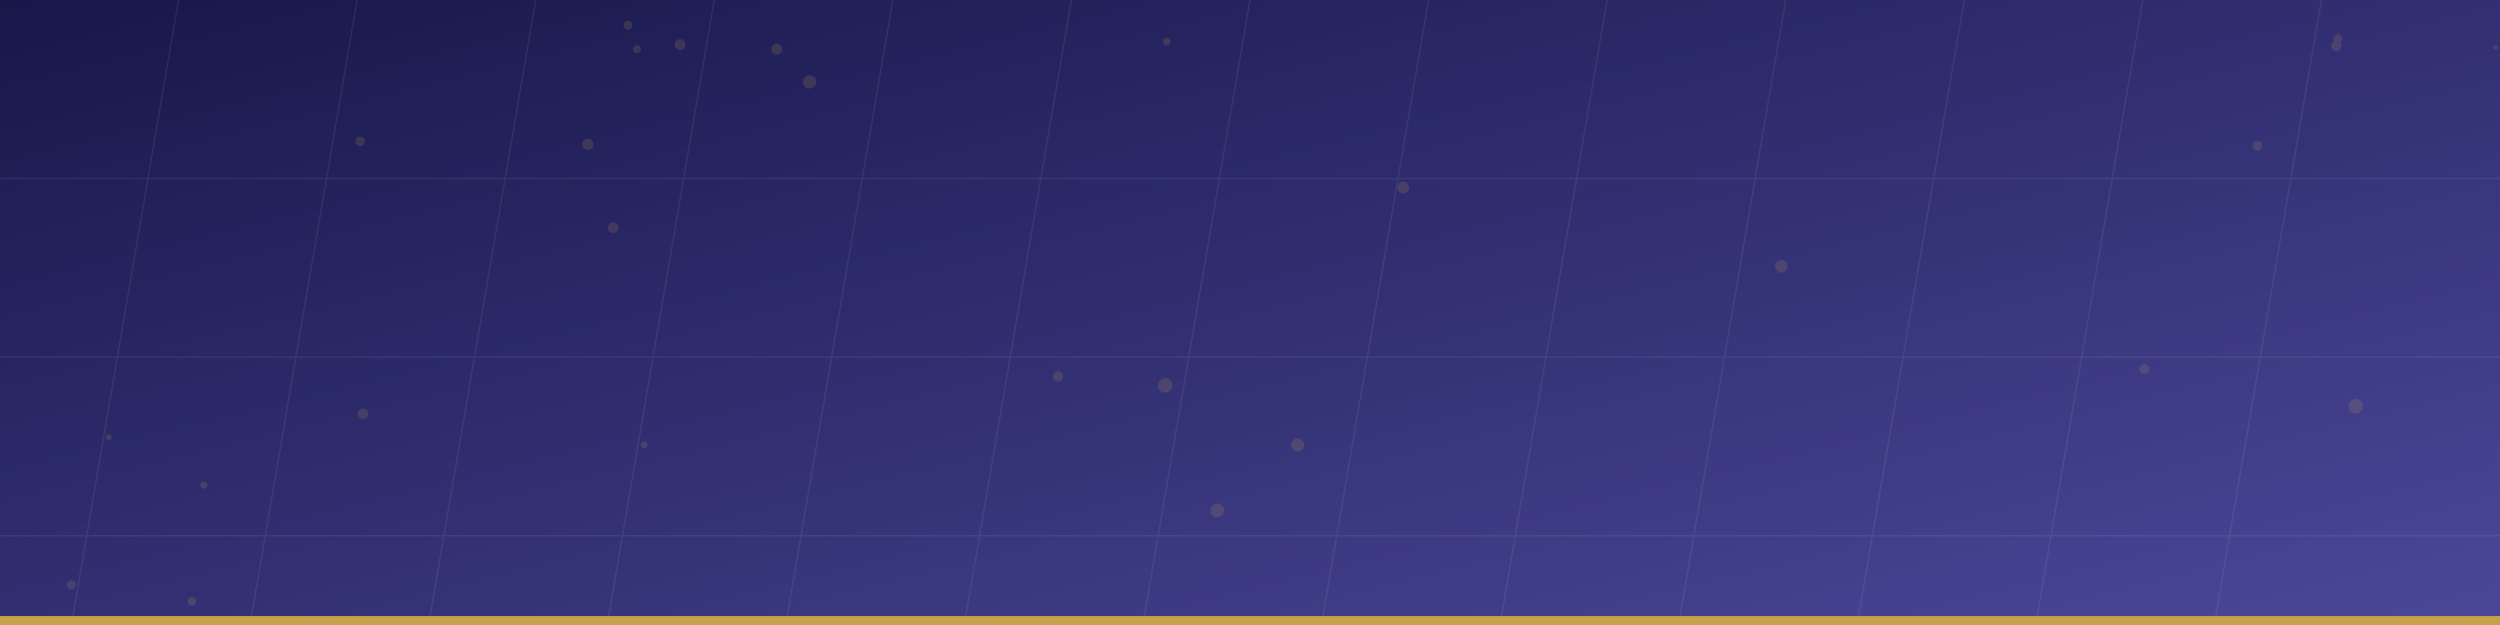
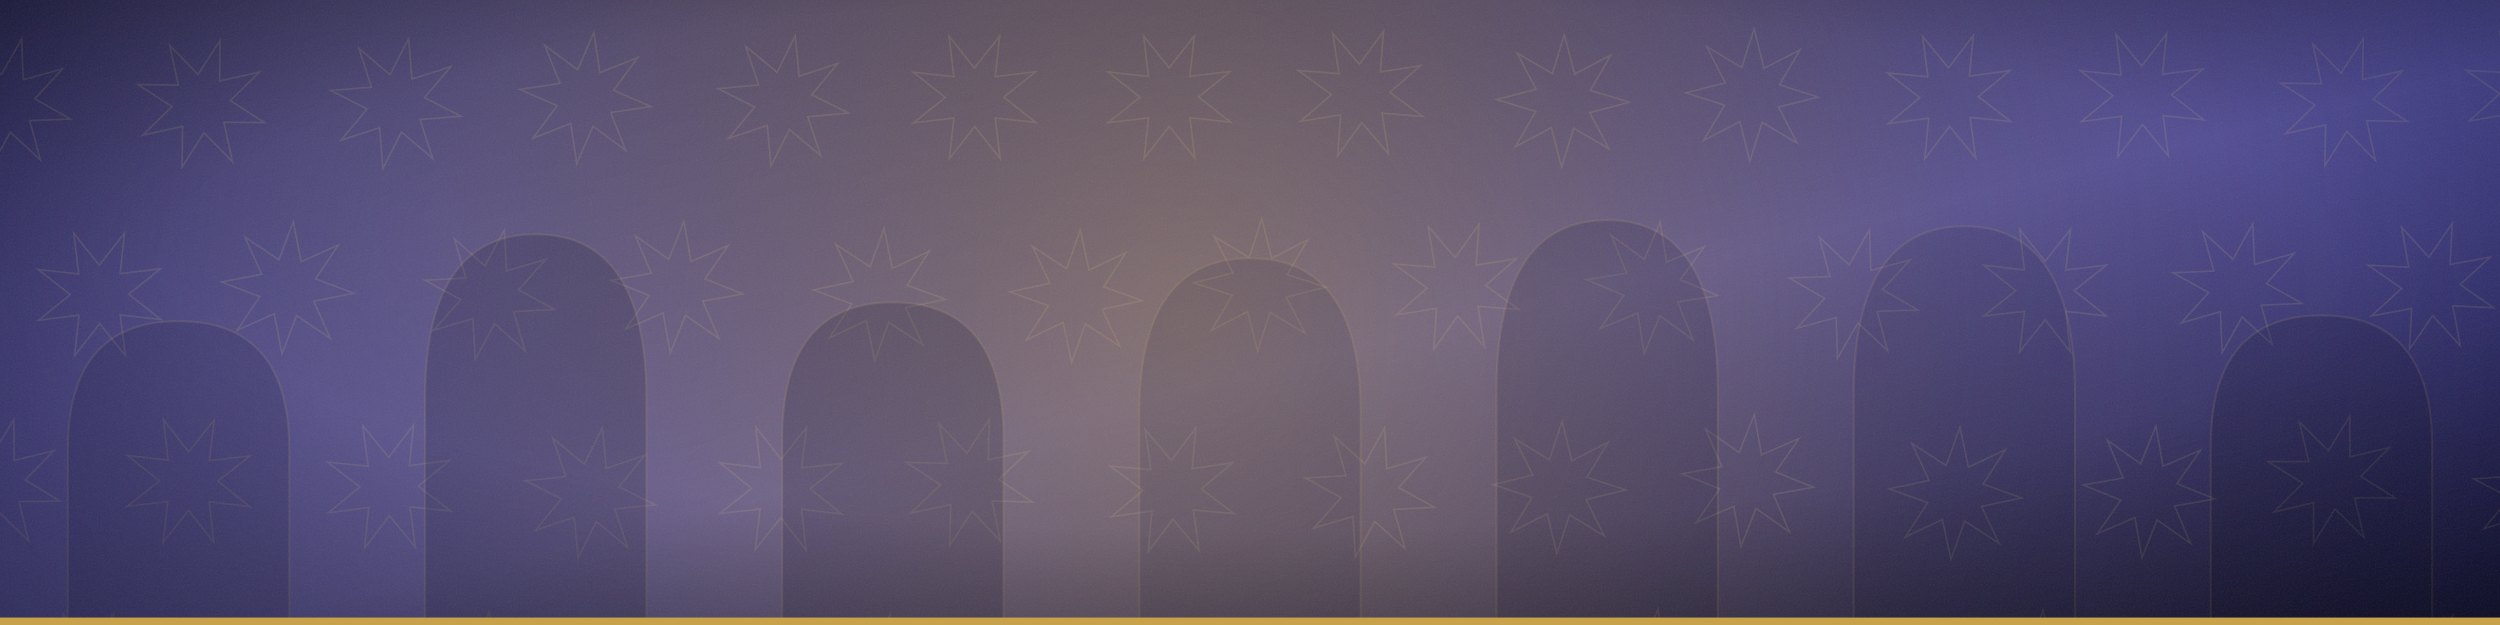
<svg xmlns="http://www.w3.org/2000/svg" width="1680" height="420" viewBox="0 0 1680 420" role="img">
  <defs>
-     <linearGradient id="g23" x1="0" y1="0" x2="1" y2="1">
-       <stop offset="0%" stop-color="#18174a" />
-       <stop offset="100%" stop-color="#4b4899" />
+     <linearGradient id="b23" x1="0" y1="0" x2="1" y2="1">
+       <stop offset="0%" stop-color="#121139" />
+       <stop offset="55%" stop-color="#4b4899" />
+       <stop offset="100%" stop-color="#121139" />
    </linearGradient>
+     <radialGradient id="bloom230">
+       <stop offset="0%" stop-color="#4b4899" stop-opacity="0.85" />
+       <stop offset="60%" stop-color="#4b4899" stop-opacity="0.22" />
+       <stop offset="100%" stop-color="#4b4899" stop-opacity="0" />
+     </radialGradient>
+     <radialGradient id="bloom231">
+       <stop offset="0%" stop-color="#6f6bb8" stop-opacity="0.85" />
+       <stop offset="60%" stop-color="#6f6bb8" stop-opacity="0.22" />
+       <stop offset="100%" stop-color="#6f6bb8" stop-opacity="0" />
+     </radialGradient>
+     <radialGradient id="bloom232">
+       <stop offset="0%" stop-color="#c8a24b" stop-opacity="0.85" />
+       <stop offset="60%" stop-color="#c8a24b" stop-opacity="0.22" />
+       <stop offset="100%" stop-color="#c8a24b" stop-opacity="0" />
+     </radialGradient>
+     <radialGradient id="b23v" cx="50%" cy="42%" r="78%">
+       <stop offset="55%" stop-color="#000000" stop-opacity="0" />
+       <stop offset="100%" stop-color="#000000" stop-opacity="0.42" />
+     </radialGradient>
+     <filter id="b23g" x="0" y="0" width="100%" height="100%">
+       <feTurbulence type="fractalNoise" baseFrequency="0.85" numOctaves="3" stitchTiles="stitch" result="n" />
+       <feColorMatrix type="saturate" values="0" in="n" result="g" />
+       <feComponentTransfer in="g" result="t">
+         <feFuncA type="linear" slope="0.16" />
+       </feComponentTransfer>
+     </filter>
  </defs>
-   <rect width="1680" height="420" fill="url(#g23)" />
-   <g stroke="#ffffff" stroke-width="1" opacity="0.07">
-     <line x1="120" y1="0" x2="48" y2="420" />
-     <line x1="240" y1="0" x2="168" y2="420" />
-     <line x1="360" y1="0" x2="288" y2="420" />
-     <line x1="480" y1="0" x2="408" y2="420" />
-     <line x1="600" y1="0" x2="528" y2="420" />
-     <line x1="720" y1="0" x2="648" y2="420" />
-     <line x1="840" y1="0" x2="768" y2="420" />
-     <line x1="960" y1="0" x2="888" y2="420" />
-     <line x1="1080" y1="0" x2="1008" y2="420" />
-     <line x1="1200" y1="0" x2="1128" y2="420" />
-     <line x1="1320" y1="0" x2="1248" y2="420" />
-     <line x1="1440" y1="0" x2="1368" y2="420" />
-     <line x1="1560" y1="0" x2="1488" y2="420" />
-     <line x1="0" y1="120" x2="1680" y2="120" />
-     <line x1="0" y1="240" x2="1680" y2="240" />
-     <line x1="0" y1="360" x2="1680" y2="360" />
+   <rect width="1680" height="420" fill="url(#b23)" />
+   <g opacity="0.55">
+     <circle cx="439.8" cy="221.7" r="616.1" fill="url(#bloom230)" />
+     <circle cx="301.6" cy="152.8" r="594.2" fill="url(#bloom231)" />
+     <circle cx="797.8" cy="217.3" r="871.6" fill="url(#bloom232)" />
  </g>
-   <g fill="#c8a24b" opacity="0.17">
-     <circle cx="412" cy="153" r="3.5" />
-     <circle cx="872" cy="299" r="4.4" />
-     <circle cx="433" cy="299" r="2.2" />
-     <circle cx="1517" cy="98" r="3.2" />
-     <circle cx="137" cy="326" r="2.4" />
-     <circle cx="395" cy="97" r="3.8" />
-     <circle cx="422" cy="17" r="3.0" />
-     <circle cx="818" cy="343" r="4.6" />
-     <circle cx="1197" cy="179" r="4.2" />
-     <circle cx="428" cy="33" r="2.7" />
-     <circle cx="1441" cy="248" r="3.3" />
-     <circle cx="544" cy="55" r="4.5" />
-     <circle cx="522" cy="33" r="3.7" />
-     <circle cx="1570" cy="31" r="3.4" />
-     <circle cx="783" cy="259" r="4.9" />
-     <circle cx="242" cy="95" r="3.2" />
-     <circle cx="244" cy="278" r="3.5" />
-     <circle cx="1571" cy="26" r="3.0" />
-     <circle cx="457" cy="30" r="3.7" />
-     <circle cx="784" cy="28" r="2.6" />
-     <circle cx="73" cy="294" r="2.0" />
-     <circle cx="48" cy="393" r="3.0" />
-     <circle cx="1677" cy="32" r="1.5" />
-     <circle cx="943" cy="126" r="4.0" />
-     <circle cx="711" cy="253" r="3.5" />
-     <circle cx="1583" cy="273" r="4.9" />
-     <circle cx="129" cy="404" r="2.9" />
+   <g fill="none" stroke="#dcc57c" stroke-width="1.1" opacity="0.14">
+     <path d="M-17.6,-57.5L-44.6,-52.6L-33.6,-27.5L-56.2,-43.1L-66.3,-17.6L-71.2,-44.6L-96.3,-33.6L-80.7,-56.2L-106.2,-66.3L-79.2,-71.2L-90.1,-96.3L-67.6,-80.7L-57.5,-106.2L-52.6,-79.2L-27.5,-90.1L-43.1,-67.6Z" />
+     <path d="M111.1,-54.1L83.8,-52.3L91.8,-26L71.1,-44.1L58.3,-19.9L56.4,-47.2L30.2,-39.2L48.3,-59.9L24,-72.7L51.4,-74.6L43.4,-100.8L64,-82.7L76.9,-107L78.7,-79.6L105,-87.6L86.9,-67Z" />
+     <path d="M242.3,-55L214.9,-52.7L223.5,-26.6L202.5,-44.2L190.1,-19.7L187.7,-47.1L161.6,-38.5L179.3,-59.5L154.8,-71.9L182.1,-74.3L173.6,-100.4L194.6,-82.7L207,-107.2L209.3,-79.9L235.4,-88.4L217.8,-67.4Z" />
+     <path d="M373.3,-62.9L346.7,-56.1L359.4,-31.8L335.8,-45.8L327.5,-19.7L320.8,-46.3L296.4,-33.6L310.5,-57.2L284.3,-65.5L310.9,-72.2L298.3,-96.6L321.8,-82.5L330.1,-108.7L336.9,-82.1L361.2,-94.7L347.2,-71.2Z" />
+     <path d="M503.7,-63.6L477.1,-56.8L489.8,-32.5L466.2,-46.5L457.9,-20.3L451.2,-46.9L426.8,-34.2L440.8,-57.8L414.7,-66.1L441.2,-72.8L428.6,-97.2L452.2,-83.2L460.4,-109.3L467.2,-82.8L491.5,-95.4L477.5,-71.8Z" />
+     <path d="M638.3,-55L611.1,-51L621.2,-25.5L599.2,-41.9L588.3,-16.7L584.3,-43.9L558.8,-33.8L575.1,-55.8L550,-66.7L577.1,-70.7L567,-96.2L589,-79.9L600,-105L604,-77.9L629.5,-88L613.1,-66Z" />
+     <path d="M763,-63.4L736.1,-58.2L747.2,-33.2L724.5,-48.6L714.7,-23L709.5,-49.9L684.5,-38.8L699.9,-61.5L674.3,-71.3L701.2,-76.5L690.1,-101.5L712.8,-86.1L722.6,-111.7L727.8,-84.8L752.8,-95.9L737.4,-73.2Z" />
+     <path d="M893.4,-62.4L866.3,-58.1L876.7,-32.7L854.5,-48.8L843.8,-23.6L839.6,-50.7L814.1,-40.3L830.3,-62.5L805,-73.2L832.1,-77.4L821.8,-102.9L844,-86.7L854.6,-112L858.9,-84.9L884.3,-95.2L868.2,-73Z" />
+     <path d="M1026.2,-62.7L999.3,-57.2L1010.8,-32.3L987.9,-47.5L978.4,-21.8L972.9,-48.7L948,-37.2L963.2,-60.1L937.4,-69.6L964.3,-75.1L952.9,-100L975.8,-84.8L985.3,-110.6L990.8,-83.7L1015.7,-95.1L1000.5,-72.2Z" />
+     <path d="M1160.2,-47.7L1132.8,-48.6L1138.2,-21.7L1119.4,-41.6L1104.3,-18.8L1105.1,-46.2L1078.2,-40.8L1098.2,-59.6L1075.3,-74.7L1102.8,-73.9L1097.3,-100.8L1116.1,-80.8L1131.3,-103.7L1130.4,-76.2L1157.3,-81.7L1137.4,-62.9Z" />
+     <path d="M1285.4,-57.6L1258,-56.4L1265.4,-30L1245.2,-48.5L1231.8,-24.6L1230.5,-52L1204.1,-44.6L1222.7,-64.8L1198.7,-78.2L1226.1,-79.5L1218.7,-105.9L1238.9,-87.3L1252.4,-111.3L1253.6,-83.9L1280,-91.3L1261.5,-71.1Z" />
+     <path d="M1417.3,-54.2L1389.9,-54.3L1396.1,-27.5L1376.7,-47L1362.2,-23.7L1362.3,-51.1L1335.5,-44.9L1355,-64.3L1331.7,-78.8L1359.1,-78.7L1352.9,-105.5L1372.3,-86L1386.8,-109.3L1386.7,-81.9L1413.5,-88.1L1394,-68.7Z" />
+     <path d="M1553.1,-58.4L1526,-53.8L1536.7,-28.5L1514.3,-44.3L1504,-18.9L1499.4,-46L1474.1,-35.3L1489.9,-57.7L1464.5,-68L1491.6,-72.6L1480.9,-97.9L1503.3,-82.1L1513.6,-107.5L1518.2,-80.4L1543.5,-91.1L1527.7,-68.7Z" />
+     <path d="M1683.3,-53.1L1655.9,-51.7L1663.6,-25.3L1643.2,-43.7L1630,-19.7L1628.5,-47.1L1602.2,-39.4L1620.6,-59.8L1596.5,-73L1623.9,-74.5L1616.3,-100.8L1636.7,-82.4L1649.9,-106.5L1651.3,-79.1L1677.7,-86.7L1659.3,-66.3Z" />
+     <path d="M1810.8,-53.7L1783.3,-53.8L1789.5,-27L1770.2,-46.5L1755.6,-23.2L1755.7,-50.7L1729,-44.5L1748.4,-63.8L1725.2,-78.4L1752.6,-78.3L1746.5,-105L1765.8,-85.6L1780.3,-108.8L1780.2,-81.4L1807,-87.5L1787.5,-68.2Z" />
+     <path d="M47.3,80L19.9,81.1L27.2,107.5L7,88.9L-6.5,112.8L-7.6,85.4L-34,92.7L-15.4,72.5L-39.3,59L-11.9,57.9L-19.2,31.5L0.9,50.1L14.5,26.2L15.6,53.6L42,46.3L23.4,66.4Z" />
+     <path d="M177.8,82.4L150.4,82.1L156.3,108.8L137.1,89.2L122.3,112.3L122.7,84.9L95.9,90.8L115.6,71.6L92.5,56.8L119.9,57.2L114,30.4L133.1,50.1L147.9,27L147.6,54.4L174.3,48.5L154.7,67.6Z" />
+     <path d="M309.7,78.1L282.3,80.3L290.8,106.5L269.8,88.7L257.3,113.2L255.1,85.8L229,94.3L246.7,73.3L222.3,60.8L249.6,58.6L241.2,32.5L262.1,50.2L274.6,25.8L276.8,53.1L303,44.7L285.2,65.6Z" />
+     <path d="M437.5,71.6L410.4,75.6L420.5,101.1L398.5,84.8L387.6,110L383.5,82.9L358,93L374.4,71L349.2,60.1L376.3,56L366.1,30.5L388.2,46.9L399.1,21.7L403.1,48.8L428.6,38.6L412.3,60.7Z" />
+     <path d="M570.1,75.9L542.8,78.5L551.5,104.5L530.4,87L518.1,111.6L515.6,84.3L489.6,93L507.1,71.9L482.5,59.6L509.8,57.1L501.1,31.1L522.2,48.6L534.4,24L537,51.3L563,42.6L545.5,63.7Z" />
+     <path d="M696.1,82.3L668.8,79.3L672.1,106.5L655,85L638,106.6L641,79.3L613.8,82.6L635.2,65.5L613.7,48.5L641,51.5L637.7,24.3L654.8,45.7L671.8,24.2L668.8,51.5L696,48.2L674.5,65.3Z" />
+     <path d="M826.9,82.1L799.7,79.1L802.9,106.3L785.8,84.9L768.8,106.4L771.9,79.2L744.6,82.4L766.1,65.3L744.5,48.3L771.8,51.4L768.5,24.1L785.6,45.6L802.6,24L799.6,51.3L826.8,48L805.4,65.1Z" />
+     <path d="M956.1,78.2L928.7,76.1L933,103.2L915.1,82.4L898.9,104.6L901,77.2L873.9,81.5L894.7,63.6L872.5,47.4L899.8,49.5L895.6,22.4L913.5,43.2L929.7,21L927.6,48.3L954.7,44.1L933.9,62Z" />
+     <path d="M1094.9,68.7L1068.3,75.7L1081.2,100L1057.5,86.2L1049.4,112.4L1042.5,85.8L1018.2,98.7L1032,75L1005.8,66.9L1032.3,60L1019.5,35.7L1043.2,49.5L1051.2,23.3L1058.2,49.8L1082.5,37L1068.7,60.7Z" />
+     <path d="M1221.8,65.3L1195.2,71.9L1207.8,96.3L1184.2,82.2L1175.9,108.3L1169.2,81.7L1144.8,94.3L1158.9,70.7L1132.8,62.4L1159.4,55.7L1146.9,31.3L1170.4,45.4L1178.8,19.3L1185.4,45.9L1209.8,33.4L1195.7,56.9Z" />
+     <path d="M1351.2,81.6L1323.9,78.9L1327.6,106.1L1310.1,84.9L1293.5,106.7L1296.1,79.4L1268.9,83.1L1290.1,65.6L1268.3,49L1295.6,51.6L1292,24.4L1309.4,45.6L1326.1,23.8L1323.4,51.1L1350.6,47.5L1329.4,64.9Z" />
+     <path d="M1480.9,80.5L1453.6,77.7L1457.2,104.9L1439.8,83.7L1423.1,105.4L1425.8,78.1L1398.6,81.7L1419.9,64.3L1398.1,47.6L1425.4,50.3L1421.9,23.1L1439.2,44.4L1456,22.6L1453.2,49.9L1480.4,46.4L1459.2,63.7Z" />
+     <path d="M1617.8,81.6L1590.4,81.1L1596.3,107.9L1577.1,88.2L1562.3,111.3L1562.8,83.9L1535.9,89.8L1555.6,70.6L1532.5,55.8L1560,56.3L1554.1,29.4L1573.2,49.1L1588.1,26L1587.6,53.5L1614.4,47.6L1594.7,66.7Z" />
+     <path d="M1741.5,76.5L1714.1,74.9L1718.8,101.9L1700.5,81.5L1684.8,104L1686.3,76.6L1659.3,81.3L1679.8,63L1657.3,47.3L1684.7,48.8L1679.9,21.8L1698.2,42.3L1714,19.8L1712.4,47.2L1739.4,42.4L1719,60.7Z" />
+     <path d="M1875.7,68.8L1848.5,72.8L1858.6,98.3L1836.6,82L1825.7,107.2L1821.7,80L1796.2,90.1L1812.5,68.1L1787.3,57.2L1814.5,53.2L1804.4,27.7L1826.4,44L1837.3,18.8L1841.3,46L1866.8,35.9L1850.5,57.9Z" />
+     <path d="M-17.2,211L-44.6,212.6L-36.8,238.9L-57.3,220.7L-70.4,244.8L-72,217.4L-98.3,225.2L-80.1,204.7L-104.2,191.6L-76.8,190L-84.6,163.7L-64.1,181.9L-51,157.8L-49.4,185.2L-23.1,177.4L-41.3,197.9Z" />
+     <path d="M108.1,214.7L80.8,211.7L84.2,238.9L67,217.5L50.1,239.1L53.1,211.8L25.8,215.2L47.2,198L25.6,181.1L52.9,184.1L49.6,156.8L66.7,178.2L83.7,156.6L80.7,183.9L107.9,180.6L86.5,197.7Z" />
+     <path d="M237.7,197.1L210.8,202.4L222,227.4L199.3,212.1L189.5,237.7L184.3,210.8L159.3,222L174.6,199.3L149,189.5L175.9,184.3L164.6,159.3L187.4,174.6L197.1,149L202.4,175.9L227.4,164.6L212.1,187.4Z" />
+     <path d="M372.5,207.9L345.1,209.4L352.9,235.8L332.4,217.5L319.3,241.5L317.8,214.1L291.4,221.9L309.7,201.4L285.6,188.3L313,186.8L305.3,160.4L325.8,178.7L338.9,154.6L340.4,182L366.8,174.3L348.5,194.8Z" />
+     <path d="M499.3,197.6L472.3,202.3L483.1,227.5L460.6,211.8L450.4,237.3L445.6,210.3L420.4,221.1L436.2,198.6L410.7,188.4L437.7,183.6L426.9,158.4L449.4,174.2L459.6,148.7L464.3,175.7L489.5,164.9L473.8,187.4Z" />
+     <path d="M635.4,201.1L608.5,206.7L620.1,231.6L597.2,216.6L587.8,242.4L582.2,215.5L557.3,227.1L572.3,204.2L546.5,194.8L573.3,189.2L561.7,164.3L584.7,179.3L594.1,153.5L599.7,180.3L624.6,168.7L609.6,191.7Z" />
+     <path d="M767.5,202L740.7,207.8L752.4,232.6L729.4,217.7L720.1,243.5L714.4,216.7L689.6,228.4L704.5,205.4L678.6,196.1L705.5,190.4L693.8,165.6L716.8,180.5L726,154.6L731.8,181.5L756.6,169.8L741.7,192.8Z" />
+     <path d="M891,192.9L864.4,199.6L877,223.9L853.4,209.9L845.1,236L838.4,209.4L814,222L828.1,198.4L802,190.1L828.6,183.4L816,159L839.5,173.1L847.9,147L854.6,173.6L878.9,161L864.9,184.5Z" />
+     <path d="M1020.6,207.9L993.2,205.9L997.6,233L979.6,212.3L963.5,234.6L965.4,207.2L938.3,211.6L959,193.6L936.8,177.5L964.2,179.4L959.8,152.3L977.8,173L993.9,150.8L991.9,178.2L1019,173.8L998.3,191.8Z" />
+     <path d="M1154.5,198.6L1127.4,202.9L1137.7,228.3L1115.5,212.2L1104.9,237.5L1100.6,210.4L1075.2,220.7L1091.3,198.5L1066,187.9L1093.1,183.6L1082.8,158.2L1105,174.3L1115.6,149L1119.9,176.1L1145.3,165.8L1129.2,188Z" />
+     <path d="M1288.8,208.3L1261.4,209.2L1268.5,235.7L1248.5,217L1234.8,240.8L1233.9,213.4L1207.4,220.5L1226.1,200.5L1202.3,186.8L1229.7,185.9L1222.6,159.4L1242.6,178.1L1256.3,154.3L1257.2,181.7L1283.7,174.6L1265,194.6Z" />
+     <path d="M1415.4,212.3L1388.2,209.2L1391.3,236.4L1374.3,214.9L1357.2,236.4L1360.4,209.2L1333.1,212.3L1354.6,195.3L1333.1,178.2L1360.4,181.4L1357.2,154.1L1374.3,175.6L1391.3,154.1L1388.2,181.4L1415.4,178.2L1393.9,195.3Z" />
+     <path d="M1546.9,203.9L1519.5,205.1L1527,231.5L1506.7,213L1493.3,236.9L1492.1,209.5L1465.7,217L1484.2,196.7L1460.3,183.3L1487.7,182.1L1480.3,155.7L1500.5,174.2L1513.9,150.3L1515.1,177.7L1541.5,170.3L1523,190.5Z" />
+     <path d="M1675.7,206.8L1648.3,205.5L1653.3,232.4L1634.8,212.1L1619.2,234.7L1620.6,207.3L1593.6,212.3L1613.9,193.8L1591.3,178.2L1618.7,179.6L1613.8,152.6L1632.2,172.9L1647.8,150.3L1646.5,177.7L1673.4,172.8L1653.1,191.2Z" />
+     <path d="M1806.5,206.5L1779.1,205.2L1784.1,232.2L1765.7,211.9L1750.1,234.5L1751.4,207.1L1724.4,212.1L1744.7,193.7L1722.1,178.1L1749.5,179.4L1744.5,152.4L1763,172.7L1778.5,150.1L1777.2,177.5L1804.2,172.5L1783.9,191Z" />
+     <path d="M40.3,336.8L12.8,337L19.3,363.6L-0.3,344.4L-14.6,367.8L-14.8,340.3L-41.4,346.8L-22.2,327.2L-45.6,312.9L-18.1,312.7L-24.6,286.1L-5,305.3L9.3,281.9L9.5,309.4L36.1,302.9L16.9,322.5Z" />
+     <path d="M167.9,340.5L140.6,337.2L143.7,364.5L126.7,342.9L109.6,364.4L112.8,337.1L85.6,340.2L107.1,323.2L85.7,306.1L112.9,309.3L109.9,282.1L126.8,303.6L144,282.2L140.7,309.4L168,306.4L146.4,323.3Z" />
+     <path d="M302.8,343.4L275.5,340.6L279.1,367.8L261.7,346.6L245,368.3L247.8,341L220.6,344.6L241.8,327.2L220.1,310.5L247.4,313.3L243.8,286.1L261.2,307.3L277.9,285.6L275.1,312.9L302.3,309.3L281.1,326.7Z" />
+     <path d="M440.4,339.3L413.1,341.9L421.8,367.9L400.7,350.4L388.5,374.9L385.9,347.6L359.9,356.3L377.4,335.2L352.9,323L380.2,320.4L371.4,294.4L392.6,311.9L404.8,287.4L407.4,314.7L433.4,305.9L415.9,327.1Z" />
+     <path d="M565.8,345.5L538.6,342.2L541.6,369.5L524.7,347.9L507.5,369.3L510.8,342.1L483.5,345.1L505.1,328.2L483.7,311L510.9,314.3L507.9,287L524.9,308.6L542,287.2L538.7,314.4L566,311.4L544.4,328.4Z" />
+     <path d="M694,337.4L666.6,336.6L672.2,363.5L653.3,343.6L638.2,366.5L638.9,339.1L612.1,344.7L632,325.8L609,310.7L636.5,311.4L630.9,284.6L649.8,304.5L664.9,281.5L664.1,309L691,303.4L671.1,322.3Z" />
+     <path d="M829.2,345.1L801.9,342.7L805.7,369.8L788.1,348.8L771.7,370.7L774.1,343.4L746.9,347.2L768,329.6L746,313.2L773.4,315.6L769.5,288.4L787.1,309.5L803.6,287.5L801.2,314.9L828.3,311L807.3,328.6Z" />
+     <path d="M964,340.9L936.6,342.4L944.3,368.7L923.9,350.4L910.7,374.5L909.2,347.1L882.9,354.8L901.2,334.4L877.1,321.2L904.5,319.7L896.8,293.4L917.2,311.7L930.4,287.6L931.9,315L958.2,307.3L939.9,327.7Z" />
+     <path d="M1092.5,329.2L1065.8,335.7L1078.2,360.2L1054.8,345.9L1046.2,372L1039.7,345.3L1015.2,357.7L1029.5,334.3L1003.5,325.7L1030.1,319.2L1017.7,294.7L1041.2,309L1049.7,283L1056.2,309.6L1080.7,297.2L1066.4,320.7Z" />
+     <path d="M1218.7,327.4L1191.7,332.2L1202.5,357.4L1180,341.7L1169.9,367.2L1165.1,340.2L1139.9,351L1155.6,328.5L1130.1,318.4L1157.1,313.6L1146.2,288.4L1168.7,304.1L1178.9,278.6L1183.7,305.6L1208.9,294.7L1193.2,317.2Z" />
+     <path d="M1358.5,334.6L1331.6,340.3L1343.3,365.1L1320.3,350.1L1311,376L1305.3,349.1L1280.4,360.8L1295.4,337.8L1269.6,328.5L1296.4,322.8L1284.7,297.9L1307.8,312.9L1317.1,287.1L1322.8,313.9L1347.6,302.2L1332.6,325.3Z" />
+     <path d="M1488.4,335.3L1461.3,340L1472.1,365.2L1449.6,349.4L1439.4,374.9L1434.7,347.8L1409.4,358.6L1425.2,336.1L1399.8,325.9L1426.8,321.2L1416.1,295.9L1438.5,311.7L1448.8,286.3L1453.5,313.3L1478.7,302.6L1462.9,325Z" />
+     <path d="M1609.7,334.6L1582.3,334.6L1588.6,361.3L1569.2,341.9L1554.7,365.2L1554.7,337.8L1528,344.1L1547.4,324.7L1524.1,310.2L1551.5,310.2L1545.2,283.5L1564.6,302.9L1579.1,279.6L1579.1,307L1605.8,300.7L1586.4,320.1Z" />
+     <path d="M1749.8,339.2L1722.4,341.4L1730.9,367.6L1709.9,349.8L1697.4,374.3L1695.2,346.9L1669.1,355.4L1686.8,334.4L1662.4,321.9L1689.7,319.7L1681.3,293.6L1702.2,311.3L1714.7,286.9L1716.9,314.2L1743.1,305.8L1725.3,326.7Z" />
+     <path d="M1882.2,332L1855.7,339L1868.6,363.2L1844.9,349.5L1836.9,375.7L1829.8,349.2L1805.6,362.1L1819.4,338.4L1793.2,330.4L1819.7,323.3L1806.8,299.1L1830.5,312.9L1838.5,286.7L1845.5,313.2L1869.7,300.3L1856,324Z" />
+     <path d="M-20.3,474.7L-47.7,473.9L-42.2,500.8L-61,480.9L-76.2,503.7L-75.4,476.3L-102.3,481.8L-82.3,463L-105.2,447.8L-77.8,448.6L-83.2,421.7L-64.4,441.7L-49.3,418.8L-50.1,446.2L-23.2,440.8L-43.1,459.6Z" />
+     <path d="M102.2,469.5L74.8,467.1L78.7,494.3L61.1,473.2L44.6,495.2L47.1,467.8L19.9,471.7L40.9,454.1L19,437.6L46.3,440.1L42.5,412.9L60.1,433.9L76.5,412L74.1,439.3L101.3,435.5L80.2,453.1Z" />
+     <path d="M246,469.1L218.9,473.4L229.2,498.8L207,482.7L196.4,508L192.1,480.9L166.7,491.2L182.8,469L157.5,458.4L184.6,454.1L174.3,428.7L196.5,444.8L207.1,419.5L211.4,446.6L236.8,436.3L220.7,458.5Z" />
+     <path d="M368.7,459.9L341.6,464.7L352.4,489.9L330,474.2L319.8,499.7L315,472.6L289.8,483.4L305.5,461L280.1,450.8L307.1,446L296.3,420.8L318.7,436.5L328.9,411.1L333.7,438.1L358.9,427.3L343.2,449.7Z" />
+     <path d="M501,470.9L473.5,470.6L479.5,497.4L460.3,477.8L445.6,501L445.9,473.5L419.1,479.5L438.7,460.3L415.5,445.6L443,445.9L437,419.1L456.2,438.7L470.9,415.5L470.6,443L497.4,437L477.8,456.2Z" />
+     <path d="M629.6,467.3L602.2,467.6L608.8,494.3L589.1,475.1L574.9,498.6L574.6,471.2L548,477.8L567.1,458.1L543.6,443.9L571.1,443.6L564.5,417L584.1,436.1L598.3,412.6L598.6,440.1L625.3,433.5L606.1,453.1Z" />
+     <path d="M763.1,473.5L735.7,472L740.5,499L722.2,478.6L706.5,501.1L708,473.7L681,478.5L701.4,460.2L678.9,444.5L706.3,446L701.5,419L719.8,439.4L735.5,416.9L734,444.3L761,439.5L740.6,457.8Z" />
+     <path d="M898.8,472.5L871.4,473.8L879,500.2L858.6,481.8L845.3,505.8L844,478.4L817.6,486L836,465.6L812,452.3L839.4,451L831.9,424.6L852.2,443L865.5,419L866.8,446.4L893.2,438.9L874.8,459.2Z" />
+     <path d="M1031.6,463.3L1005.2,470.7L1018.4,494.7L994.5,481.3L986.9,507.6L979.5,481.2L955.4,494.4L968.9,470.5L942.5,462.9L969,455.5L955.7,431.4L979.6,444.9L987.3,418.5L994.7,445L1018.7,431.7L1005.3,455.6Z" />
+     <path d="M1152.8,459.2L1125.7,463.3L1135.9,488.8L1113.8,472.6L1103,497.8L1098.9,470.7L1073.4,480.9L1089.7,458.8L1064.4,448L1091.5,443.9L1081.3,418.4L1103.4,434.7L1114.2,409.4L1118.3,436.5L1143.8,426.3L1127.6,448.4Z" />
+     <path d="M1292.2,474L1264.7,474.8L1271.7,501.3L1251.8,482.5L1238,506.2L1237.2,478.7L1210.7,485.7L1229.6,465.8L1205.9,452L1233.3,451.2L1226.3,424.7L1246.2,443.6L1260,419.9L1260.8,447.3L1287.3,440.3L1268.5,460.2Z" />
+     <path d="M1416.1,455.9L1389.6,462.7L1402.2,487L1378.6,473L1370.4,499.1L1363.6,472.6L1339.2,485.2L1353.3,461.6L1327.1,453.4L1353.7,446.6L1341,422.2L1364.6,436.3L1372.9,410.1L1379.7,436.7L1404,424L1390,447.6Z" />
+     <path d="M1548.1,474.9L1520.8,472.3L1524.4,499.5L1507,478.3L1490.3,500.1L1493,472.8L1465.8,476.4L1487,459L1465.2,442.3L1492.5,445L1488.8,417.8L1506.3,439L1522.9,417.2L1520.3,444.5L1547.5,440.8L1526.3,458.3Z" />
+     <path d="M1677.9,469.2L1650.5,468.7L1656.3,495.6L1637.2,475.8L1622.3,498.9L1622.8,471.5L1596,477.3L1615.7,458.2L1592.7,443.3L1620.1,443.8L1614.3,417L1633.4,436.7L1648.2,413.7L1647.7,441.1L1674.6,435.3L1654.8,454.4Z" />
+     <path d="M1811.6,464.8L1784.4,468L1793.7,493.8L1772.2,476.8L1760.5,501.6L1757.3,474.4L1731.5,483.7L1748.5,462.2L1723.7,450.5L1750.9,447.3L1741.6,421.5L1763.1,438.5L1774.8,413.7L1778,440.9L1803.8,431.6L1786.8,453.1Z" />
  </g>
-   <rect x="0" y="414" width="1680" height="6" fill="#c8a24b" />
+   <g opacity="0.34">
+     <path d="M45.6,420 L45.6,301.6 C45.6,232.1 82.8,215.8 120,215.8 C157.2,215.8 194.4,232.1 194.4,301.6 L194.4,420 Z" fill="#0b0a24" opacity="0.4" />
+     <path d="M45.6,420 L45.6,301.6 C45.6,232.1 82.8,215.8 120,215.8 C157.2,215.8 194.4,232.1 194.4,301.6 L194.4,420 Z" fill="none" stroke="#d2b65e" stroke-width="1.4" opacity="0.34" />
+     <path d="M285.6,420 L285.6,267.7 C285.6,178.4 322.8,157.4 360,157.4 C397.2,157.4 434.4,178.4 434.4,267.7 L434.4,420 Z" fill="#0b0a24" opacity="0.5" />
+     <path d="M285.6,420 L285.6,267.7 C285.6,178.4 322.8,157.4 360,157.4 C397.2,157.4 434.4,178.4 434.4,267.7 L434.4,420 Z" fill="none" stroke="#d2b65e" stroke-width="1.4" opacity="0.34" />
+     <path d="M525.6,420 L525.6,294.3 C525.6,220.6 562.8,203.2 600,203.2 C637.2,203.2 674.4,220.6 674.4,294.3 L674.4,420 Z" fill="#0b0a24" opacity="0.5" />
+     <path d="M525.6,420 L525.6,294.3 C525.6,220.6 562.8,203.2 600,203.2 C637.2,203.2 674.4,220.6 674.4,294.3 L674.4,420 Z" fill="none" stroke="#d2b65e" stroke-width="1.4" opacity="0.34" />
+     <path d="M765.6,420 L765.6,277 C765.6,193.2 802.8,173.5 840,173.5 C877.2,173.5 914.4,193.2 914.4,277 L914.4,420 Z" fill="#0b0a24" opacity="0.3" />
+     <path d="M765.6,420 L765.6,277 C765.6,193.2 802.8,173.5 840,173.5 C877.2,173.5 914.4,193.2 914.4,277 L914.4,420 Z" fill="none" stroke="#d2b65e" stroke-width="1.4" opacity="0.34" />
+     <path d="M1005.6,420 L1005.6,262.2 C1005.6,169.7 1042.8,147.9 1080,147.9 C1117.2,147.9 1154.4,169.7 1154.4,262.2 L1154.4,420 Z" fill="#0b0a24" opacity="0.4" />
+     <path d="M1005.6,420 L1005.6,262.2 C1005.6,169.7 1042.8,147.9 1080,147.9 C1117.2,147.9 1154.4,169.7 1154.4,262.2 L1154.4,420 Z" fill="none" stroke="#d2b65e" stroke-width="1.4" opacity="0.34" />
+     <path d="M1245.6,420 L1245.6,264.6 C1245.6,173.4 1282.8,152 1320,152 C1357.2,152 1394.4,173.4 1394.4,264.6 L1394.4,420 Z" fill="#0b0a24" opacity="0.3" />
+     <path d="M1245.6,420 L1245.6,264.6 C1245.6,173.4 1282.8,152 1320,152 C1357.2,152 1394.4,173.4 1394.4,264.6 L1394.4,420 Z" fill="none" stroke="#d2b65e" stroke-width="1.4" opacity="0.34" />
+     <path d="M1485.6,420 L1485.6,299.3 C1485.6,228.6 1522.8,211.9 1560,211.9 C1597.2,211.9 1634.4,228.6 1634.4,299.3 L1634.4,420 Z" fill="#0b0a24" opacity="0.5" />
+     <path d="M1485.6,420 L1485.6,299.3 C1485.6,228.6 1522.8,211.9 1560,211.9 C1597.2,211.9 1634.4,228.6 1634.4,299.3 L1634.4,420 Z" fill="none" stroke="#d2b65e" stroke-width="1.4" opacity="0.34" />
+   </g>
+   <rect width="1680" height="420" fill="url(#b23v)" />
+   <rect width="1680" height="420" filter="url(#b23g)" opacity="0.5" />
+   <rect x="0" y="415" width="1680" height="5" fill="#c8a24b" />
</svg>
